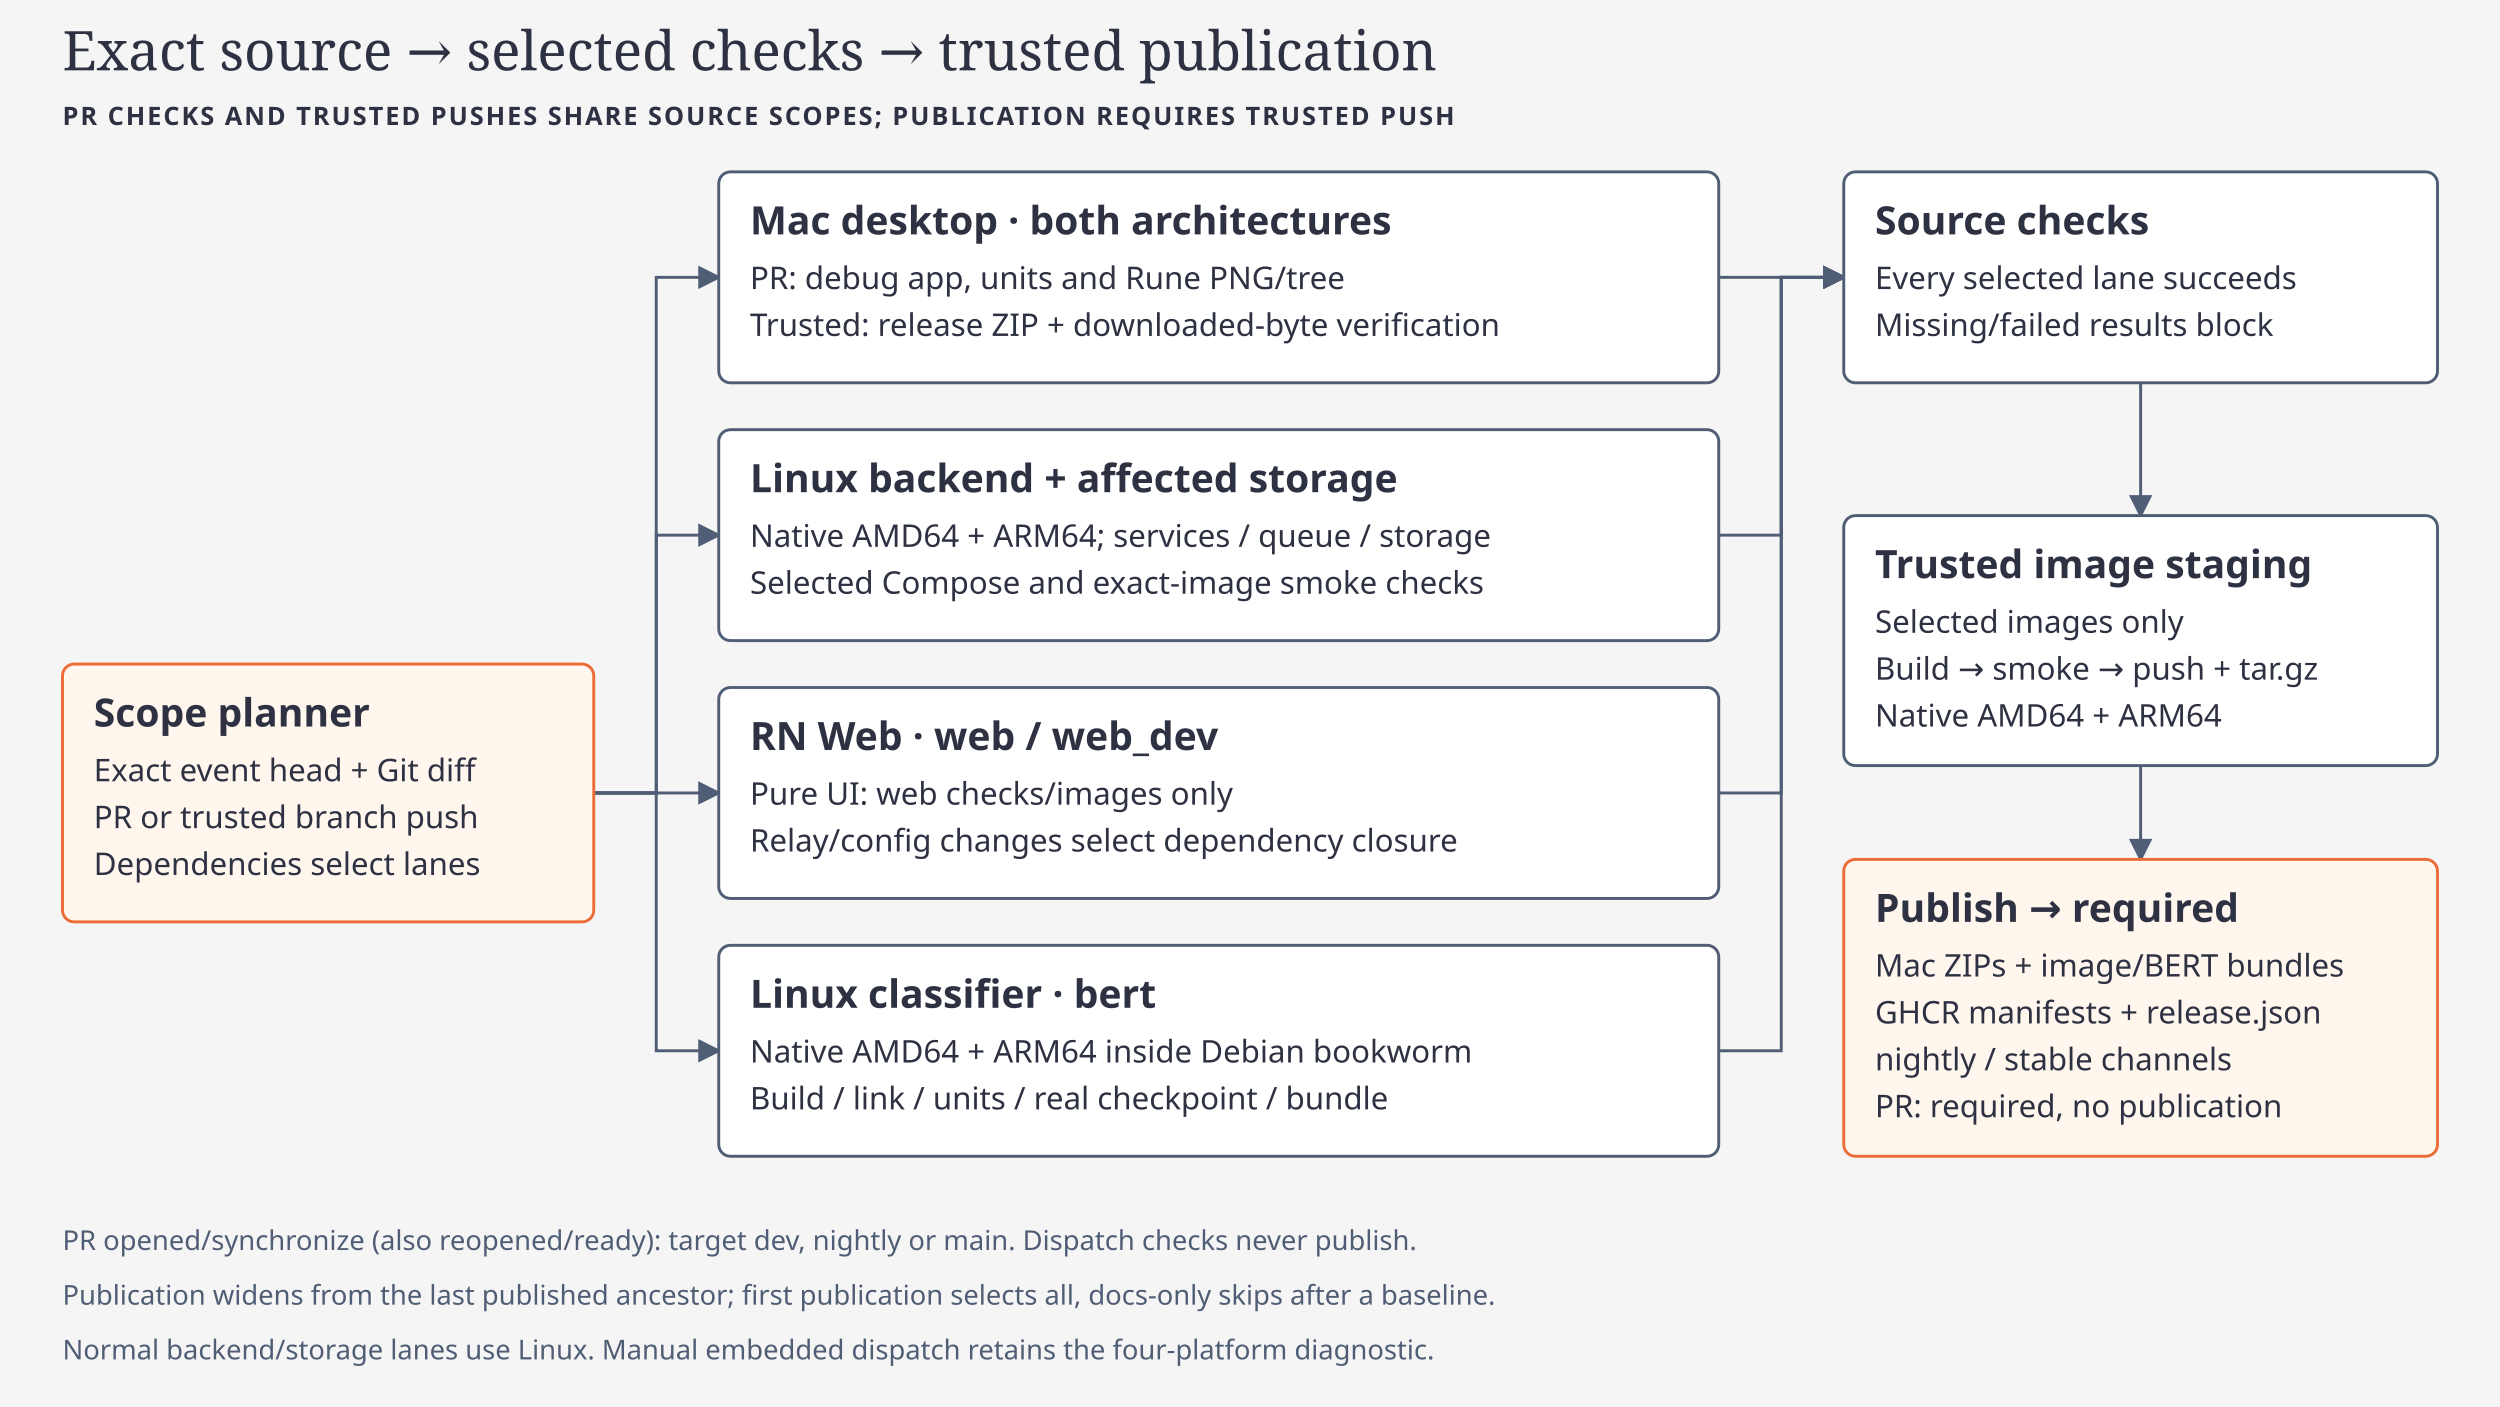
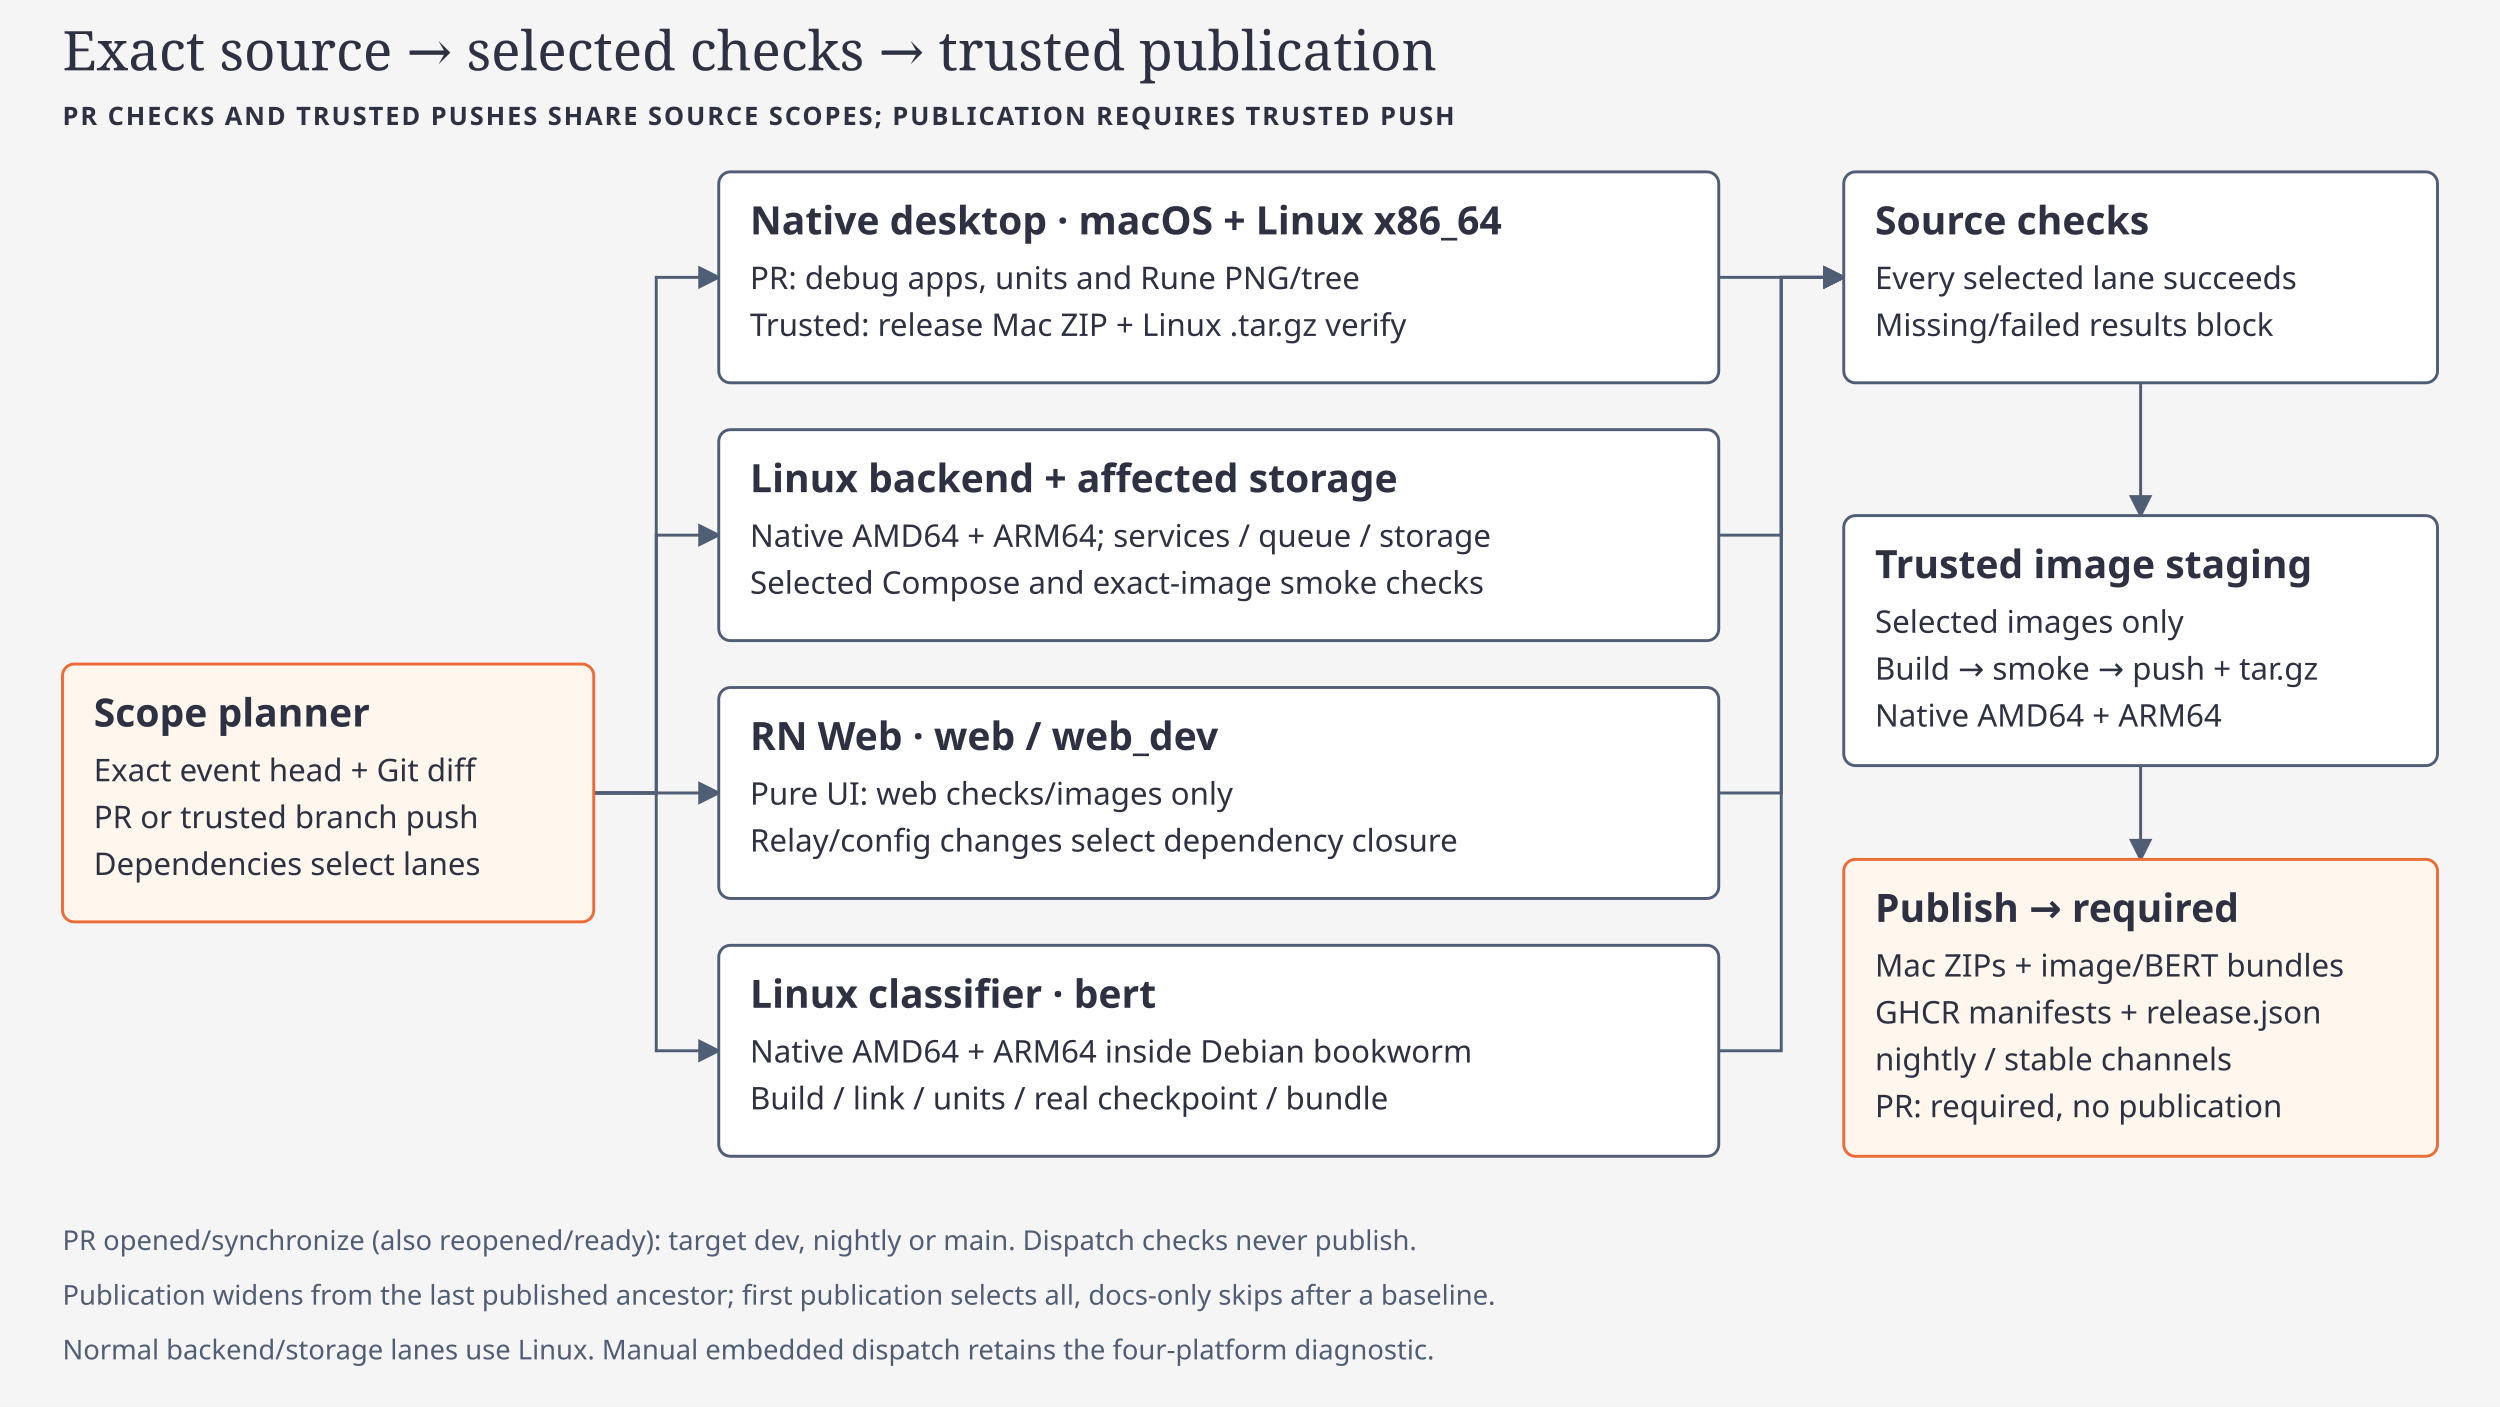
<svg xmlns="http://www.w3.org/2000/svg" viewBox="0 0 1280 720" role="img" aria-labelledby="ci-scopes-title ci-scopes-desc">
  <defs>
    <marker id="ci-scopes-arrow" markerWidth="8" markerHeight="8" refX="7" refY="4" orient="auto">
      <path d="M0 0L8 4L0 8Z" fill="#4f5d75" />
    </marker>
  </defs>
  <style>text{font-family:Geist,system-ui,sans-serif;fill:#2d3142}.heading{font-family:'Instrument Serif',Georgia,serif;font-size:28px}.label{font-size:20px;font-weight:600}.note{font-size:16px}.code{font:14px 'Geist Mono',ui-monospace,monospace}.zone{font-size:13px;font-weight:600;letter-spacing:1px}.minor{font-size:14px;fill:#4f5d75}.node,.pending{fill:#fff;stroke:#4f5d75;stroke-width:1.5}.accent{fill:#fff6ed;stroke:#eb6c36;stroke-width:1.5}.pending{stroke-dasharray:6 4}.edge,.later,.flow{fill:none;stroke:#4f5d75;stroke-width:1.5}.later{stroke-dasharray:6 4}.edge,.later{marker-end:url(#ci-scopes-arrow)}</style>
  <rect width="1280" height="720" fill="#f5f5f5" />
  <text x="32" y="36" class="heading">Exact source → selected checks → trusted publication</text>
  <text x="32" y="64" class="zone">PR CHECKS AND TRUSTED PUSHES SHARE SOURCE SCOPES; PUBLICATION REQUIRES TRUSTED PUSH</text>
  <path d="M304 406H336V142H368" class="edge" />
  <path d="M880 142H912V142H944" class="edge" />
  <path d="M304 406H336V274H368" class="edge" />
  <path d="M880 274H912V142H944" class="edge" />
  <path d="M304 406H336V406H368" class="edge" />
  <path d="M880 406H912V142H944" class="edge" />
  <path d="M304 406H336V538H368" class="edge" />
  <path d="M880 538H912V142H944" class="edge" />
  <path d="M1096 196V264" class="edge" />
  <path d="M1096 392V440" class="edge" />
  <rect x="32" y="340" width="272" height="132" rx="6" class="accent" />
  <text x="48" y="372" class="label">Scope planner</text>
  <text x="48" y="400" class="note">Exact event head + Git diff</text>
  <text x="48" y="424" class="note">PR or trusted branch push</text>
  <text x="48" y="448" class="note">Dependencies select lanes</text>
  <rect x="368" y="88" width="512" height="108" rx="6" class="node" />
-   <text x="384" y="120" class="label">Mac desktop · both architectures</text>
-   <text x="384" y="148" class="note">PR: debug app, units and Rune PNG/tree</text>
-   <text x="384" y="172" class="note">Trusted: release ZIP + downloaded-byte verification</text>
+   <text x="384" y="120" class="label">Native desktop · macOS + Linux x86_64</text>
+   <text x="384" y="148" class="note">PR: debug apps, units and Rune PNG/tree</text>
+   <text x="384" y="172" class="note">Trusted: release Mac ZIP + Linux .tar.gz verify</text>
  <rect x="368" y="220" width="512" height="108" rx="6" class="node" />
  <text x="384" y="252" class="label">Linux backend + affected storage</text>
  <text x="384" y="280" class="note">Native AMD64 + ARM64; services / queue / storage</text>
  <text x="384" y="304" class="note">Selected Compose and exact-image smoke checks</text>
  <rect x="368" y="352" width="512" height="108" rx="6" class="node" />
  <text x="384" y="384" class="label">RN Web · web / web_dev</text>
  <text x="384" y="412" class="note">Pure UI: web checks/images only</text>
  <text x="384" y="436" class="note">Relay/config changes select dependency closure</text>
  <rect x="368" y="484" width="512" height="108" rx="6" class="node" />
  <text x="384" y="516" class="label">Linux classifier · bert</text>
  <text x="384" y="544" class="note">Native AMD64 + ARM64 inside Debian bookworm</text>
  <text x="384" y="568" class="note">Build / link / units / real checkpoint / bundle</text>
  <rect x="944" y="88" width="304" height="108" rx="6" class="node" />
  <text x="960" y="120" class="label">Source checks</text>
  <text x="960" y="148" class="note">Every selected lane succeeds</text>
  <text x="960" y="172" class="note">Missing/failed results block</text>
  <rect x="944" y="264" width="304" height="128" rx="6" class="node" />
  <text x="960" y="296" class="label">Trusted image staging</text>
  <text x="960" y="324" class="note">Selected images only</text>
  <text x="960" y="348" class="note">Build → smoke → push + tar.gz</text>
  <text x="960" y="372" class="note">Native AMD64 + ARM64</text>
  <rect x="944" y="440" width="304" height="152" rx="6" class="accent" />
  <text x="960" y="472" class="label">Publish → required</text>
  <text x="960" y="500" class="note">Mac ZIPs + image/BERT bundles</text>
  <text x="960" y="524" class="note">GHCR manifests + release.json</text>
  <text x="960" y="548" class="note">nightly / stable channels</text>
  <text x="960" y="572" class="note">PR: required, no publication</text>
  <text x="32" y="640" class="minor">PR opened/synchronize (also reopened/ready): target dev, nightly or main. Dispatch checks never publish.</text>
  <text x="32" y="668" class="minor">Publication widens from the last published ancestor; first publication selects all, docs-only skips after a baseline.</text>
  <text x="32" y="696" class="minor">Normal backend/storage lanes use Linux. Manual embedded dispatch retains the four-platform diagnostic.</text>
</svg>
